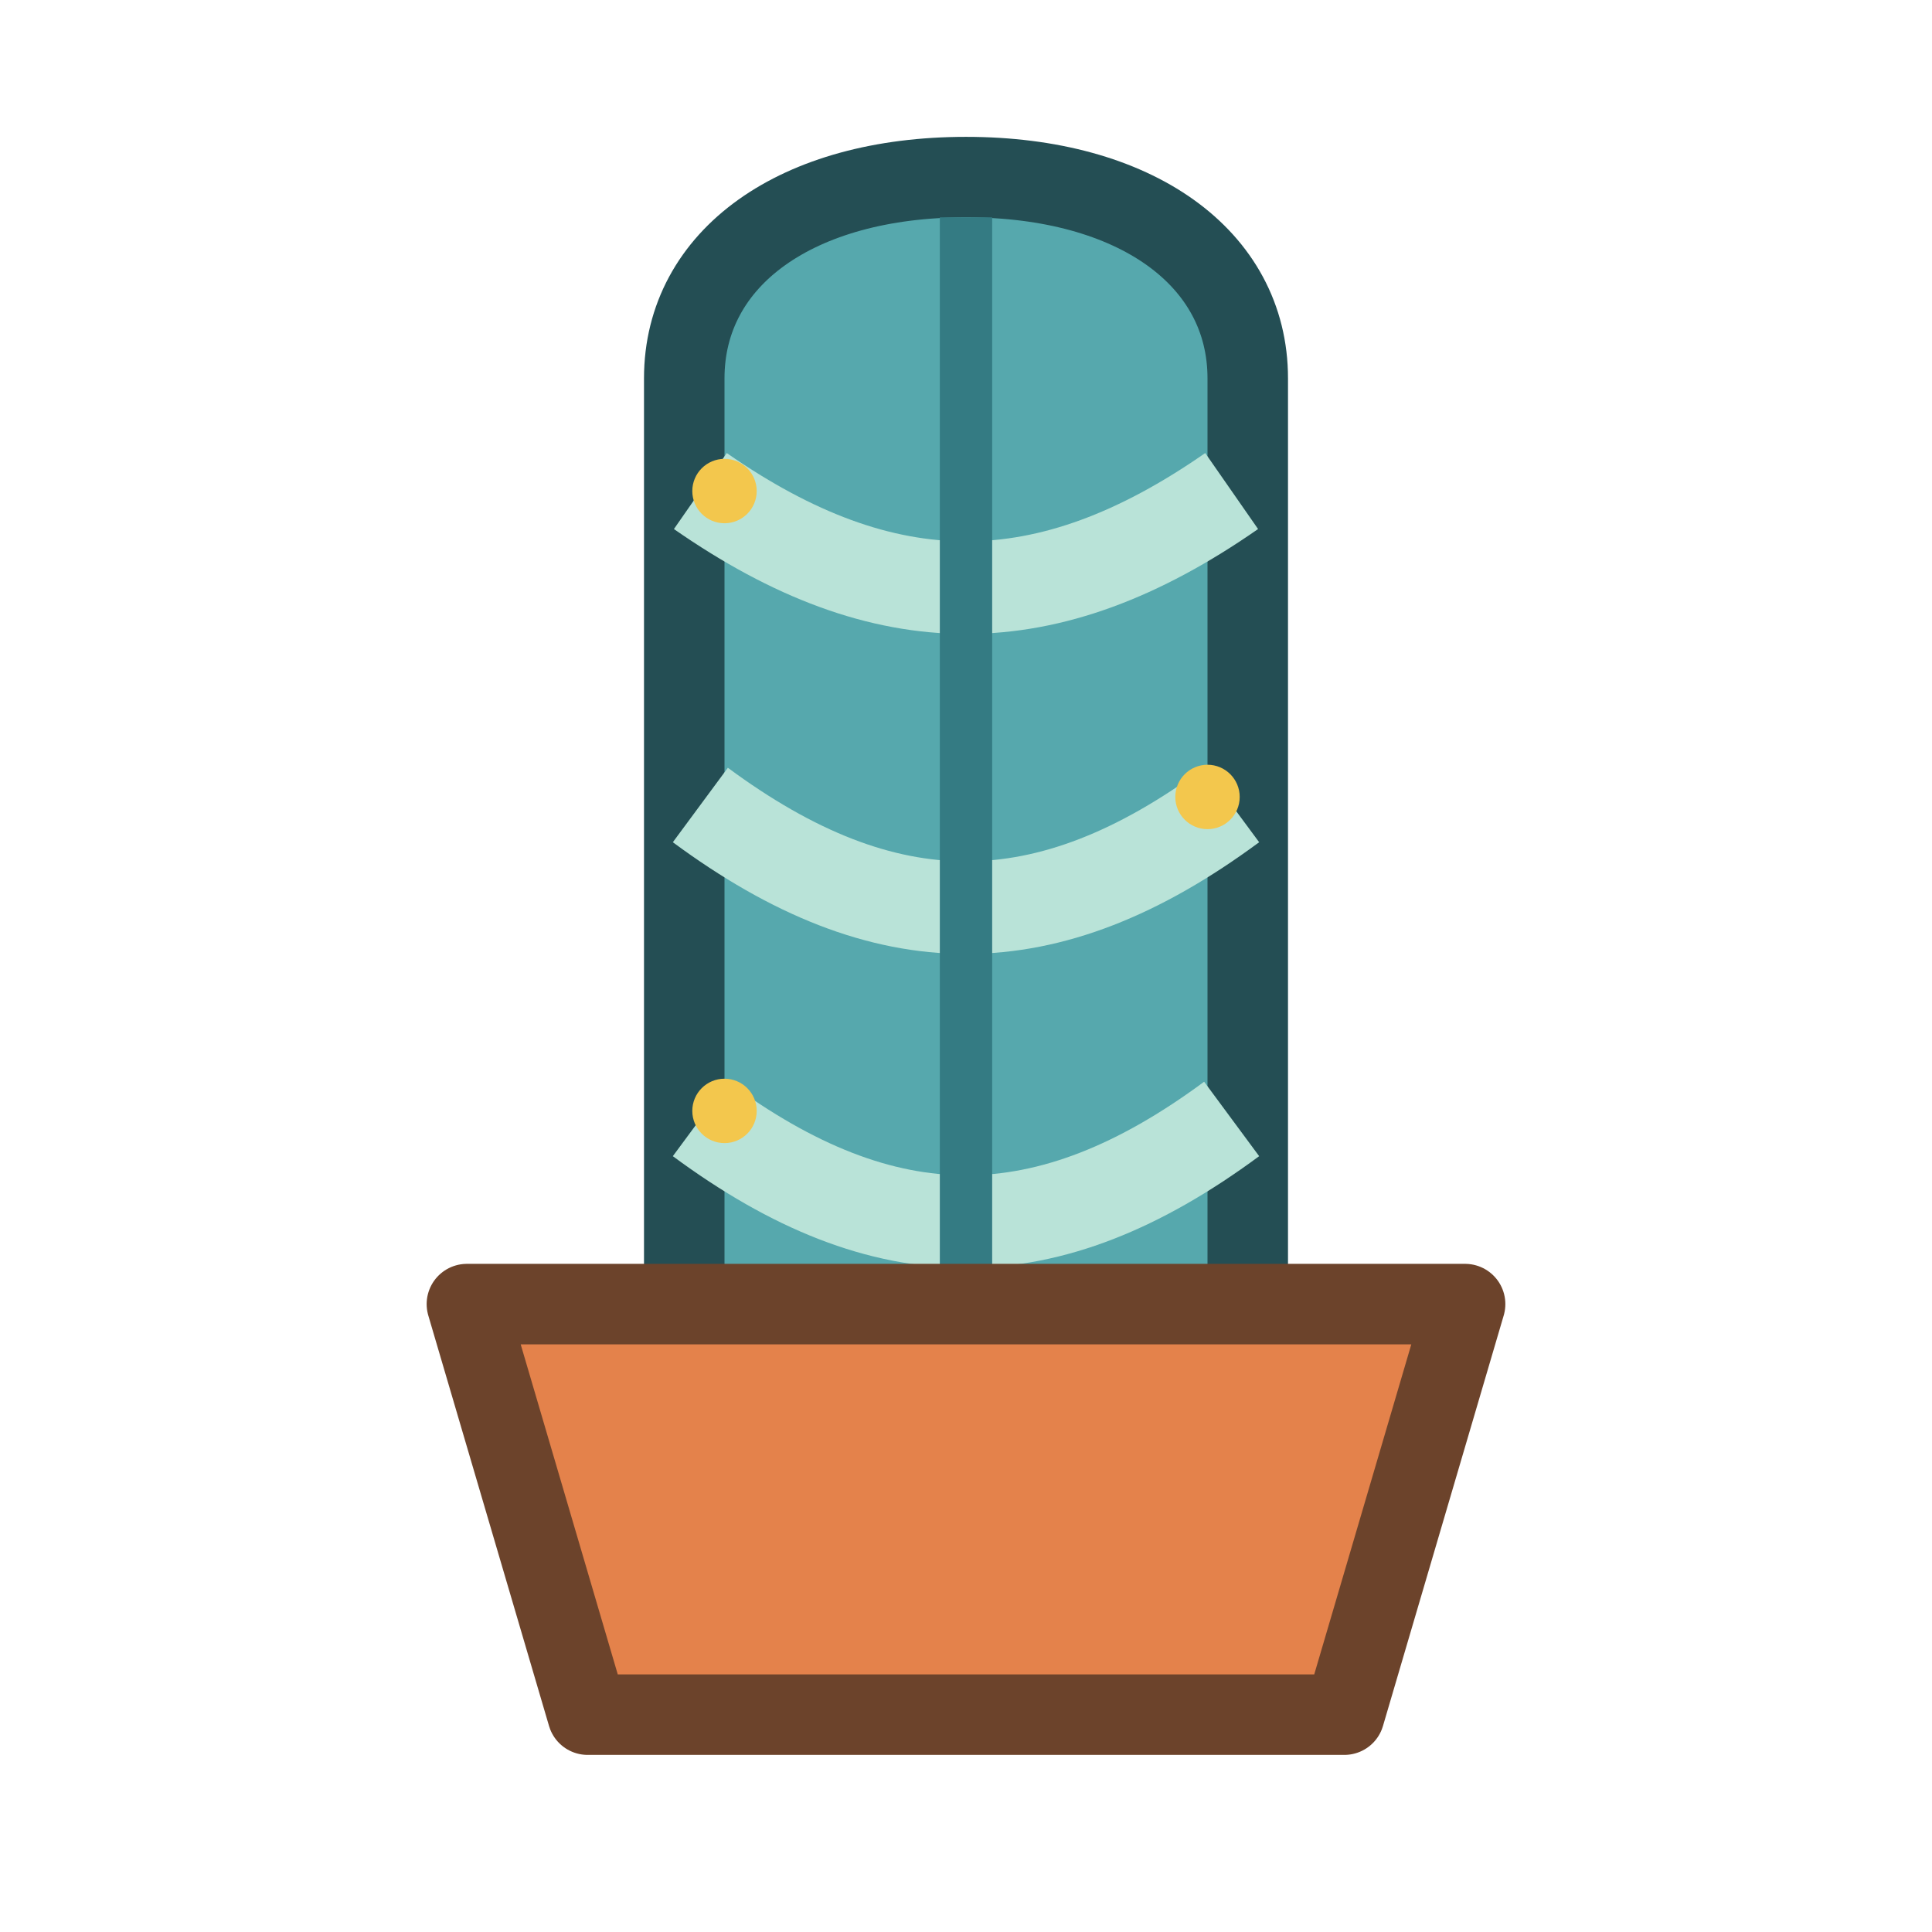
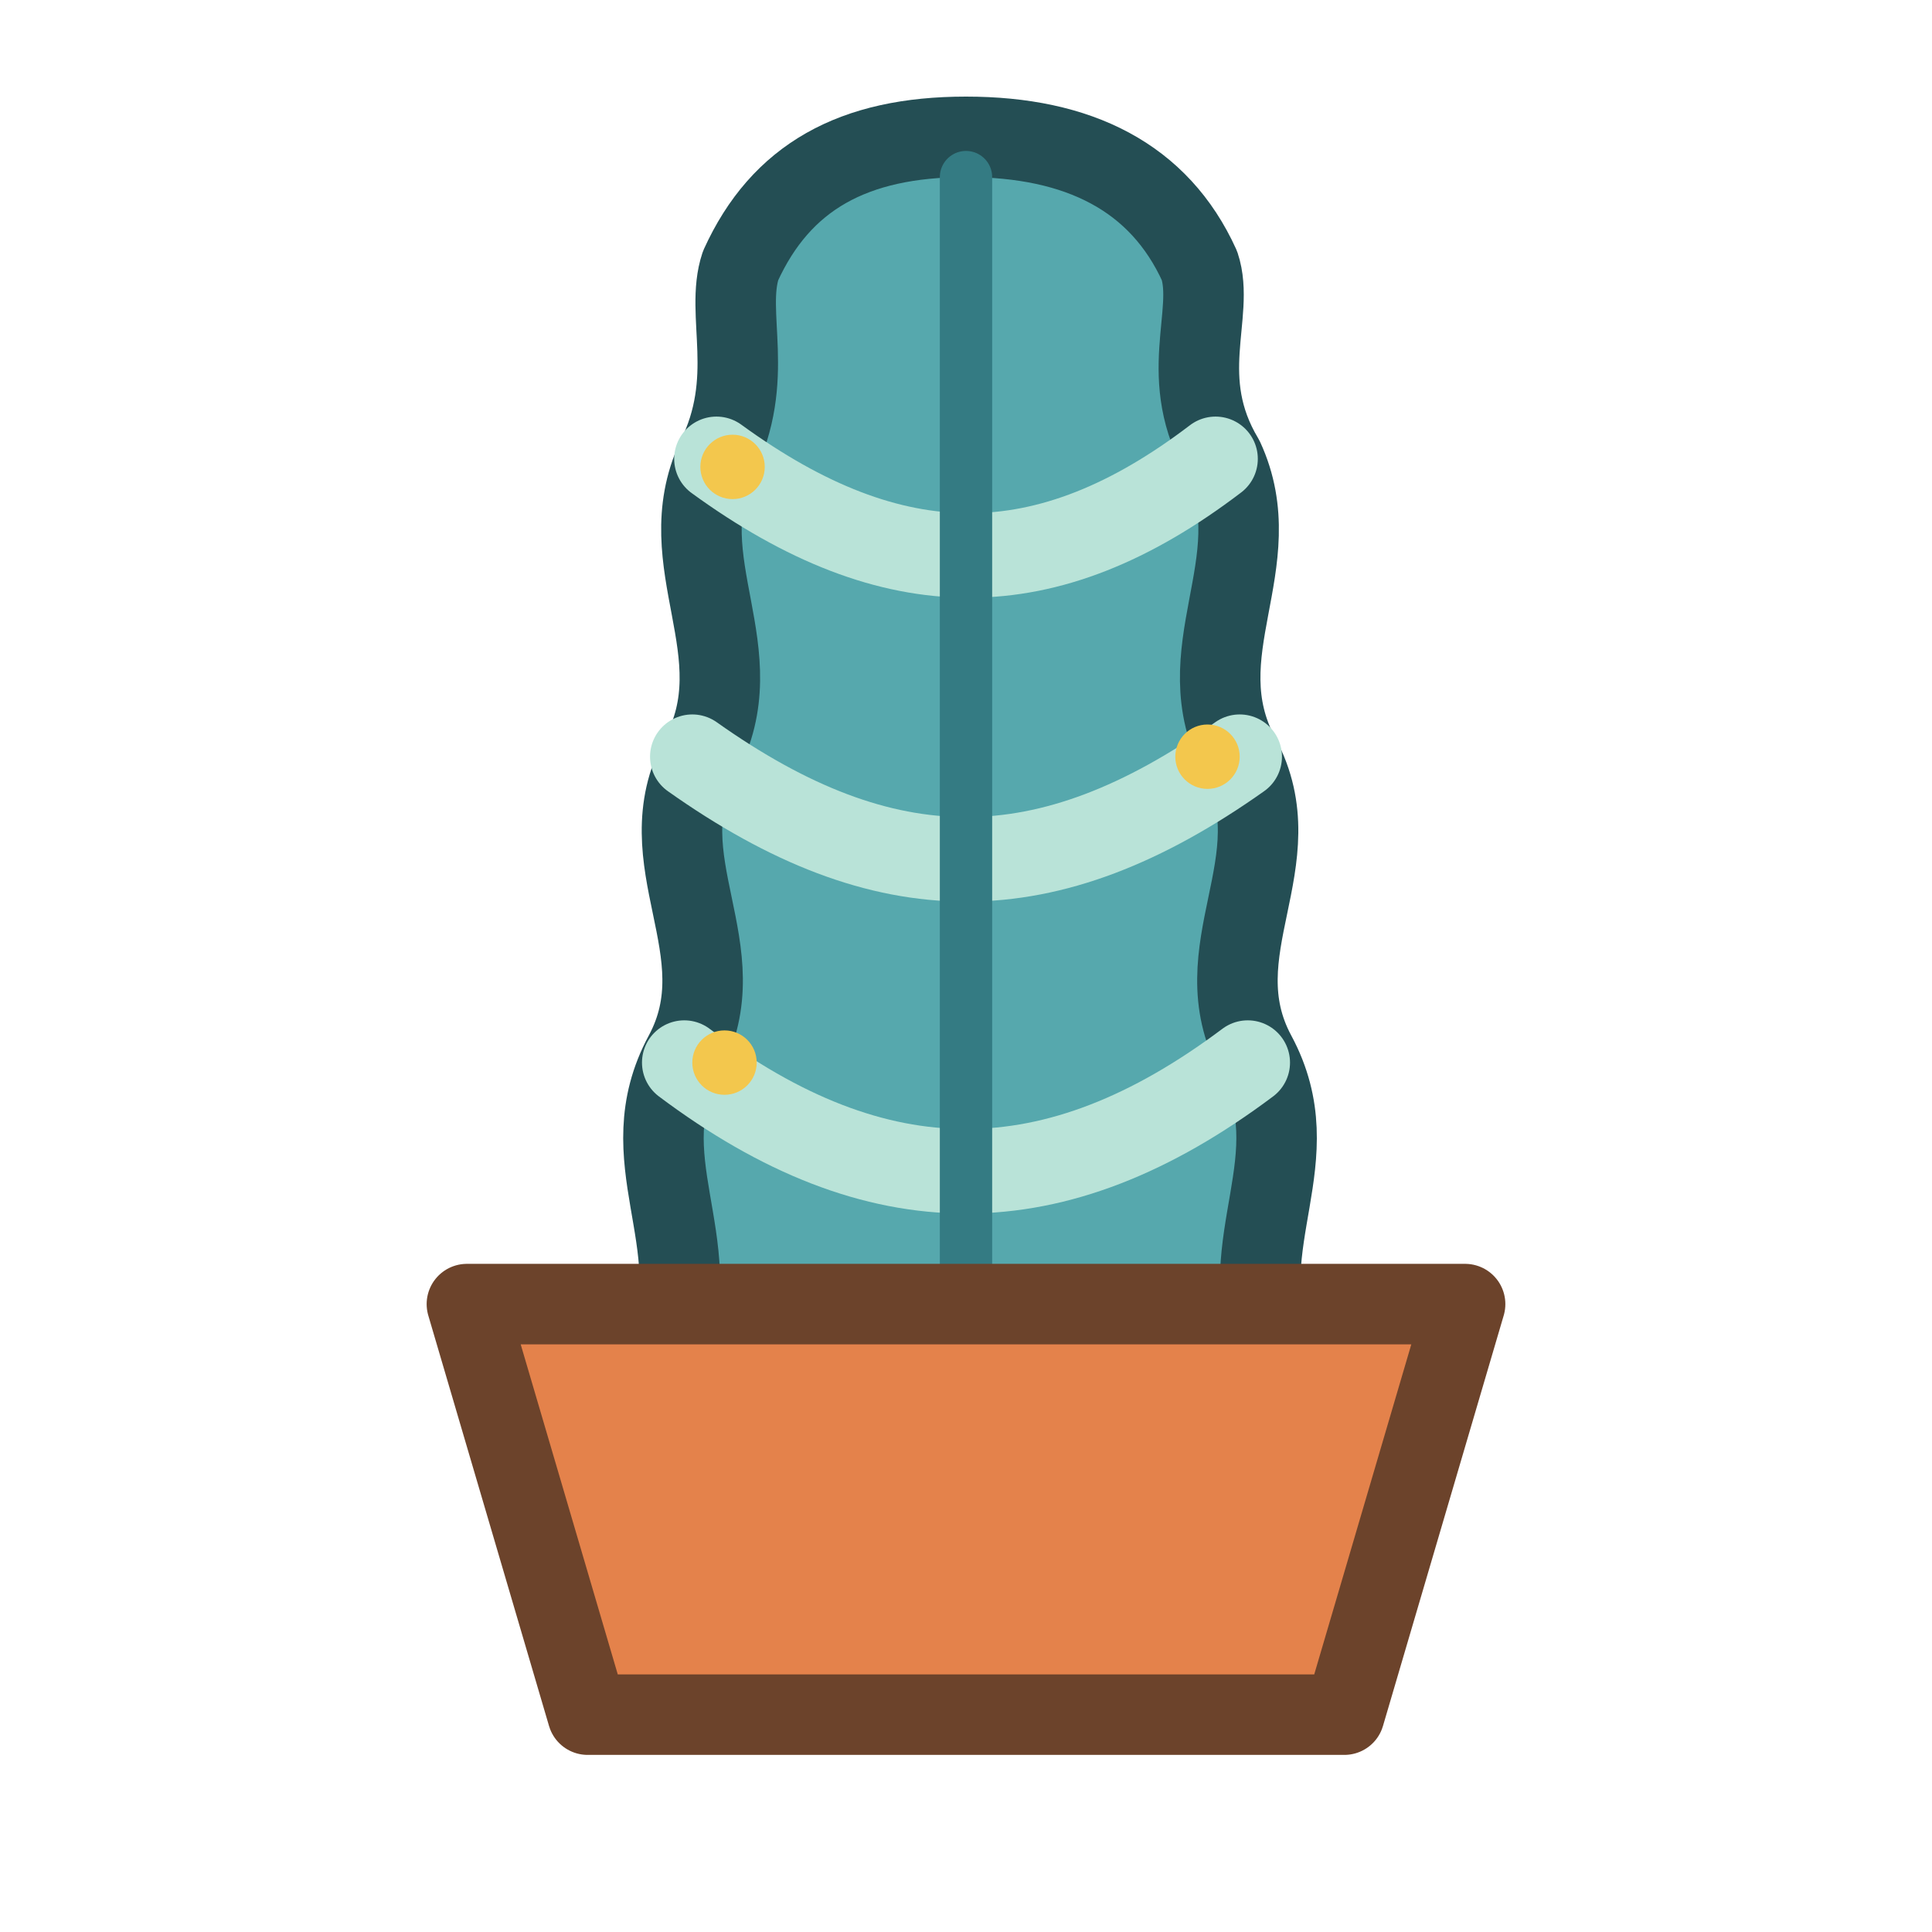
<svg xmlns="http://www.w3.org/2000/svg" viewBox="0 0 24 24" role="img" aria-labelledby="title">
-   <path d="M8.5 17V4.7c0-1.5 1.4-2.5 3.5-2.5s3.5 1 3.5 2.5V17Z" fill="#56a8ad" stroke="#244e54" stroke-width="1" />
-   <path d="M8.7 6.1c2.3 1.6 4.3 1.6 6.6 0M8.7 10c2.3 1.7 4.3 1.7 6.6 0m-6.6 3.9c2.3 1.7 4.3 1.7 6.6 0" fill="none" stroke="#b9e3d8" stroke-width="1.15" />
-   <path d="M12 2.7v14" stroke="#347b83" stroke-width=".65" />
+   <path d="M8.3 16.8c.5-1.4-.5-2.4.2-3.7s-.5-2.4.2-3.7-.4-2.4.2-3.7c.5-1 .1-1.8.3-2.4.5-1.1 1.4-1.6 2.8-1.6s2.4.5 2.9 1.6c.2.6-.3 1.4.3 2.4.6 1.3-.5 2.4.2 3.7s-.5 2.4.2 3.7-.3 2.3.2 3.7Z" fill="#56a8ad" stroke="#244e54" stroke-linejoin="round" stroke-width="1" />
+   <path d="M8.9 5.7c2.2 1.6 4.1 1.6 6.2 0M8.6 9.4c2.4 1.7 4.4 1.7 6.8 0m-6.9 3.8c2.4 1.8 4.6 1.8 7 0" fill="none" stroke="#b9e3d8" stroke-linecap="round" stroke-width="1.05" />
+   <path d="M12 2.2v14.2" fill="none" stroke="#347b83" stroke-linecap="round" stroke-width=".65" />
  <g fill="#f3c74d">
-     <circle cx="9" cy="6.1" r=".4" />
-     <circle cx="15" cy="9.9" r=".4" />
-     <circle cx="9" cy="13.8" r=".4" />
+     <circle cx="9.1" cy="5.8" r=".4" />
+     <circle cx="15" cy="9.4" r=".4" />
+     <circle cx="9" cy="13.2" r=".4" />
  </g>
  <path d="M5.8 16.2h12.4l-1.5 5.1H7.3z" fill="#e4824b" stroke="#6c432b" stroke-linejoin="round" stroke-width="1" />
</svg>
